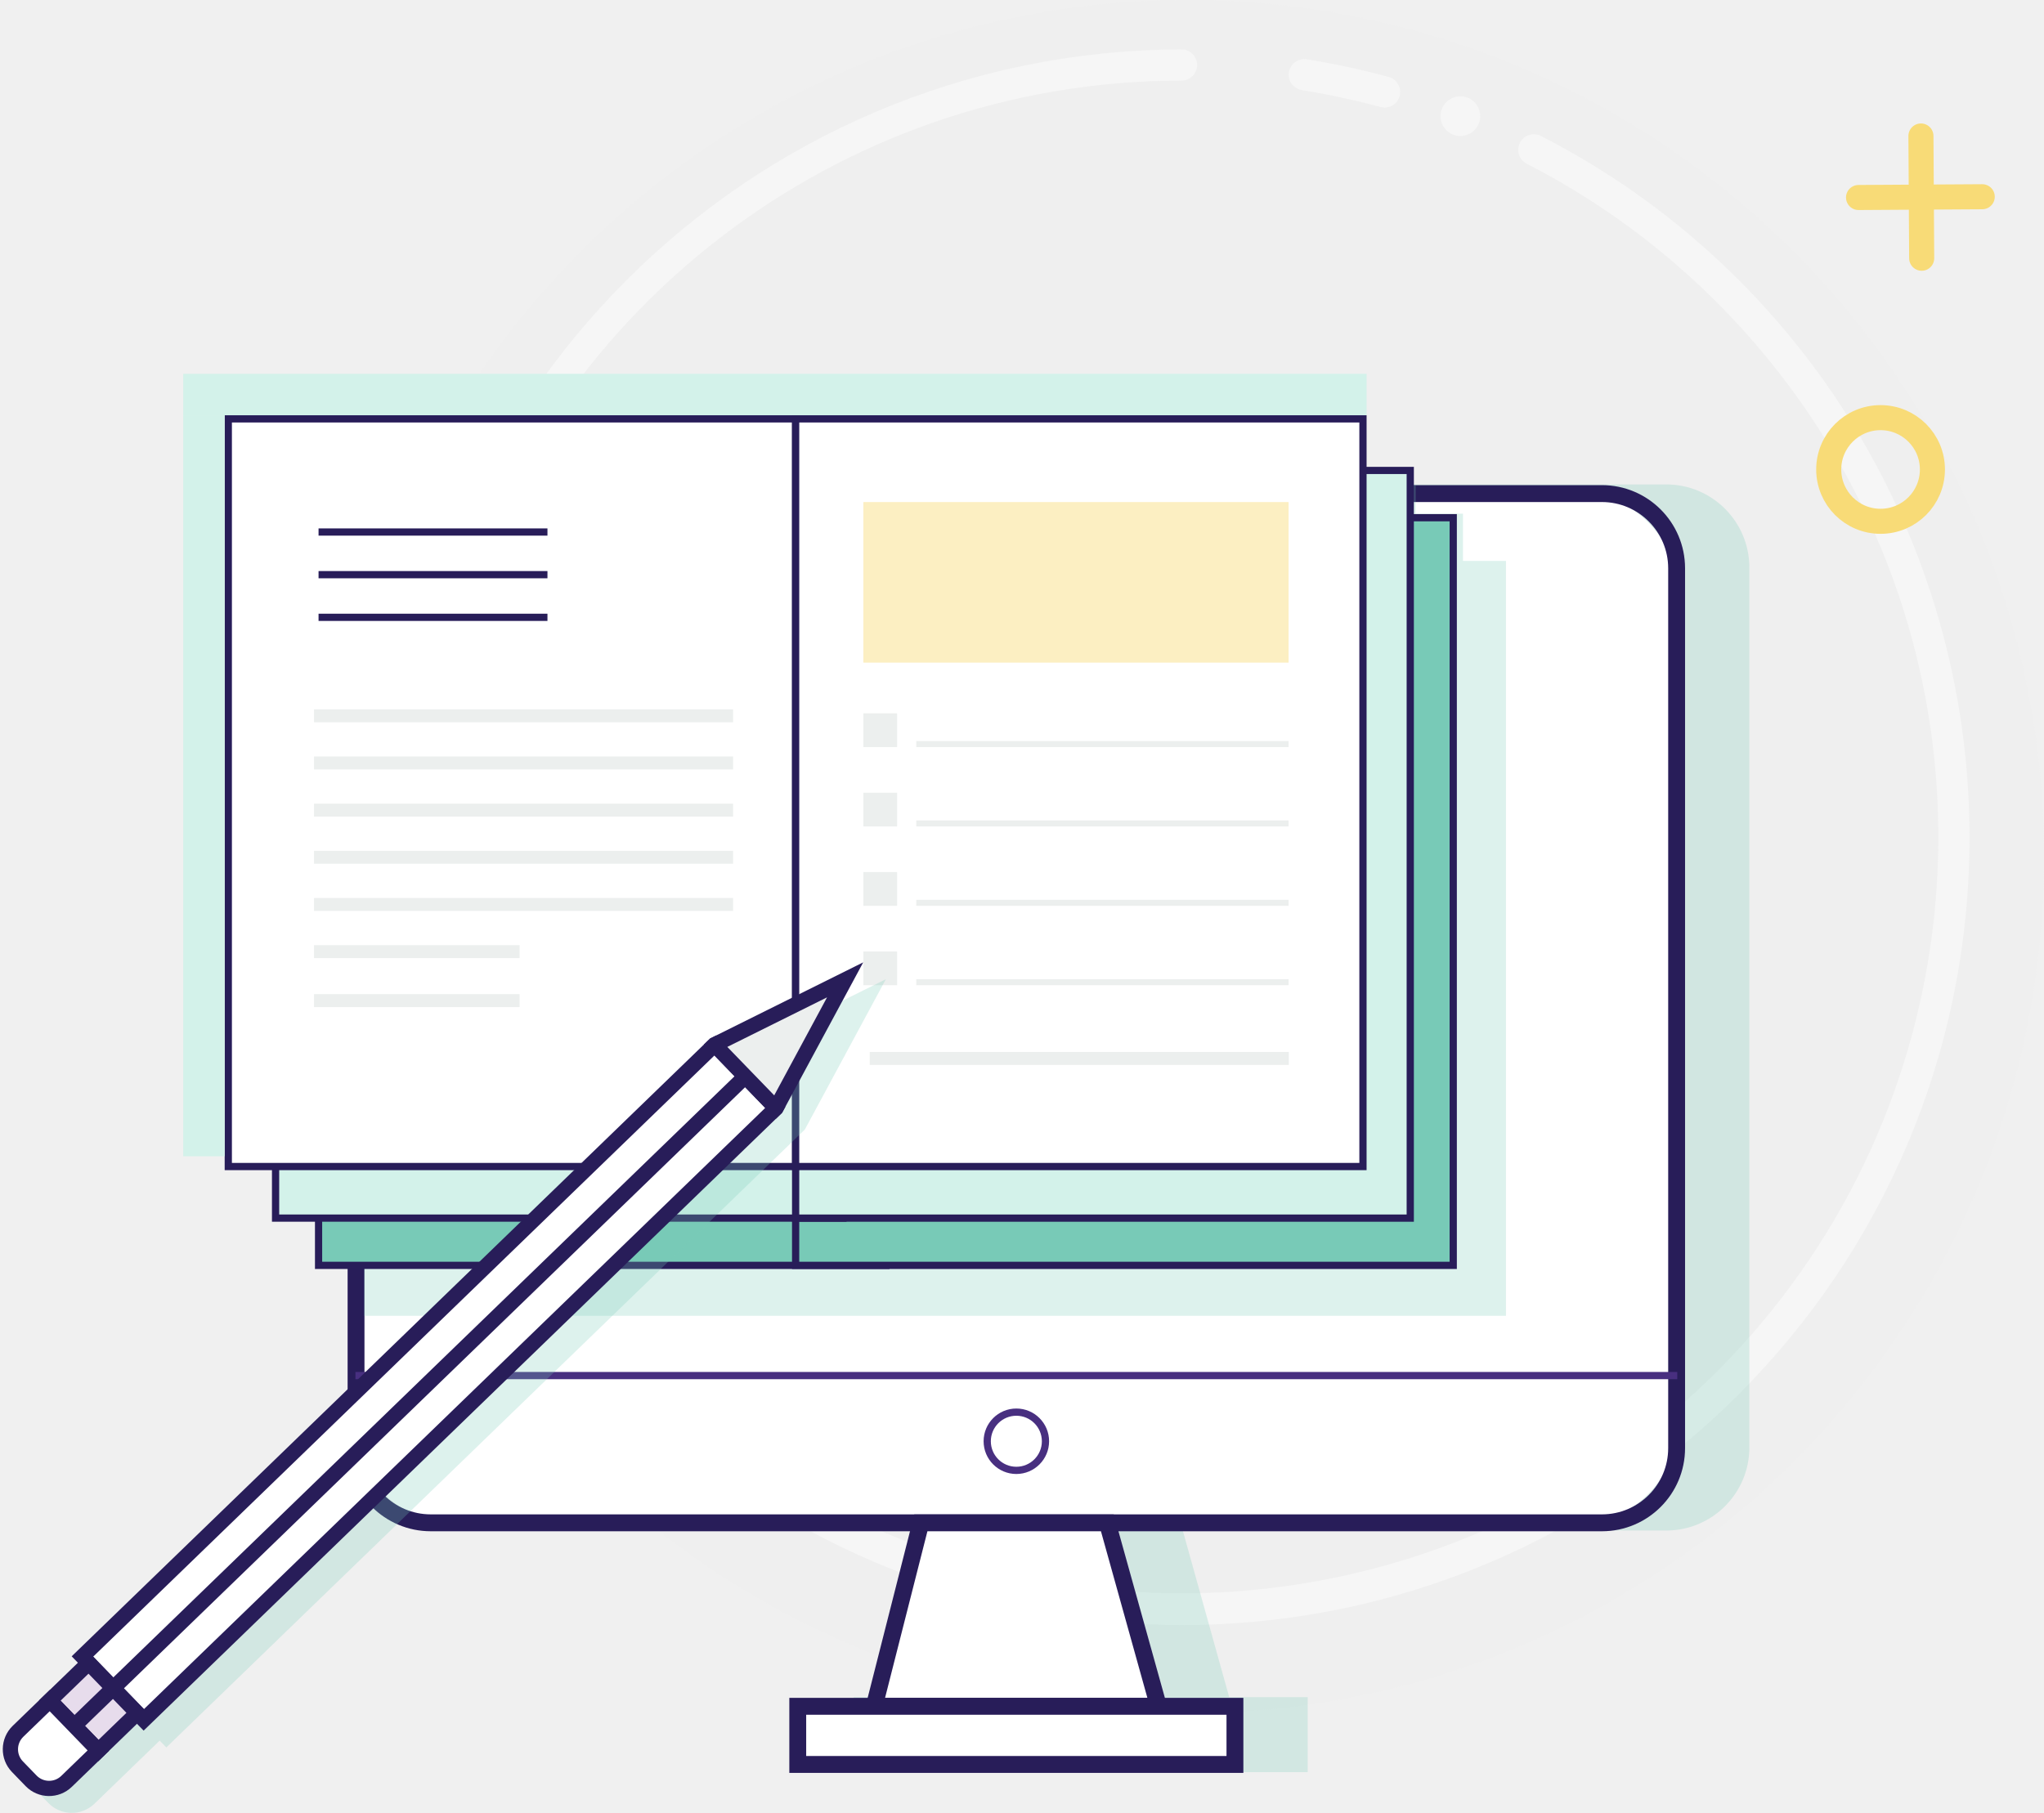
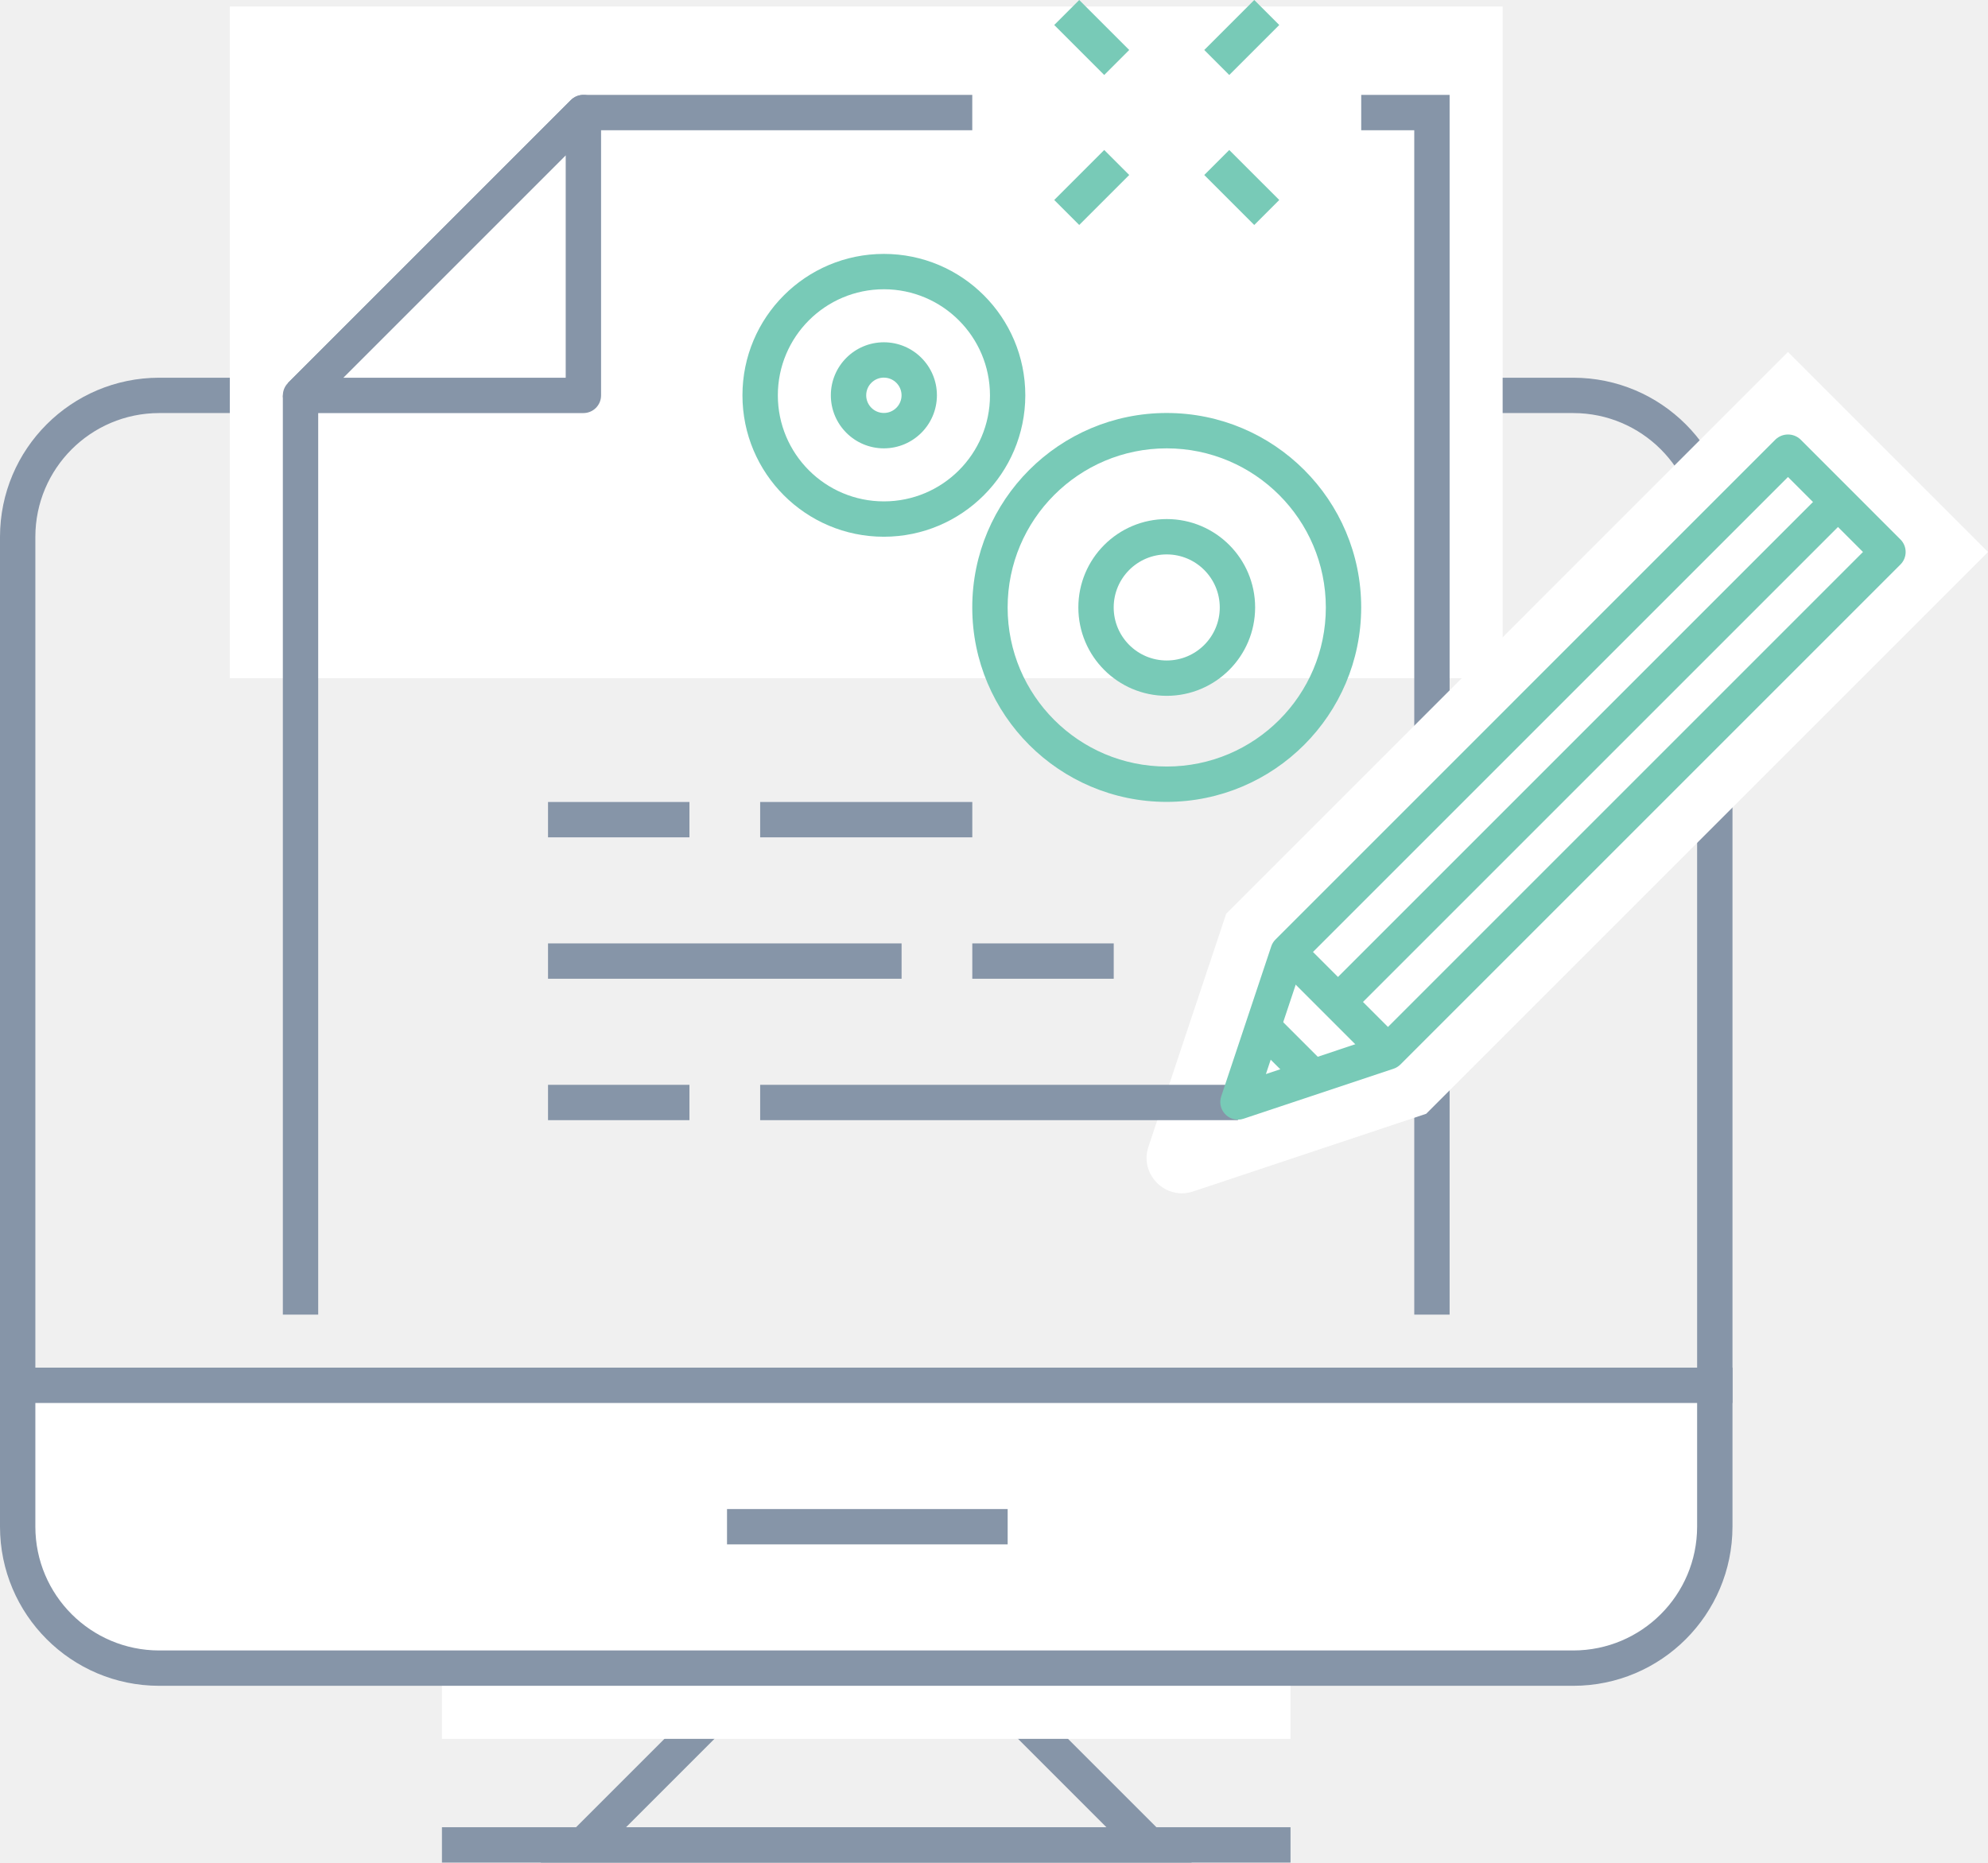
- <svg xmlns="http://www.w3.org/2000/svg" width="326.278" height="289.452" viewBox="0 0 326.278 289.452">
-   <g id="Group_330" data-name="Group 330" transform="translate(-436.999 -453)">
-     <g id="Group_296" data-name="Group 296" transform="translate(489.721 453)">
-       <circle id="Ellipse_58" data-name="Ellipse 58" cx="136.778" cy="136.778" r="136.778" transform="translate(0 0)" fill="#efefef" />
-       <g id="Group_295" data-name="Group 295" transform="translate(10.092 7.891)">
-         <g id="Group_294" data-name="Group 294">
-           <g id="Group_292" data-name="Group 292">
-             <g id="Group_290" data-name="Group 290" transform="translate(142.932 1.554)">
-               <path id="Path_393" data-name="Path 393" d="M668.876,590.176a2.48,2.48,0,0,1-.654-.088,120.608,120.608,0,0,0-12.521-2.694,2.489,2.489,0,1,1,.786-4.915,125.606,125.606,0,0,1,13.041,2.806,2.489,2.489,0,0,1-.651,4.891Z" transform="translate(-653.605 -582.446)" fill="#f6f6f6" />
-             </g>
-             <g id="Group_291" data-name="Group 291">
-               <path id="Path_394" data-name="Path 394" d="M592.667,831.989a125.787,125.787,0,0,1,0-251.573,2.489,2.489,0,0,1,0,4.978,120.765,120.765,0,1,0,102.6,56.992A121.261,121.261,0,0,0,647.8,598.679a2.489,2.489,0,1,1,2.275-4.427A125.778,125.778,0,0,1,718.453,706.2,125.787,125.787,0,0,1,592.667,831.989Z" transform="translate(-466.88 -580.416)" fill="#f6f6f6" />
-             </g>
+ <svg xmlns="http://www.w3.org/2000/svg" width="261.37" height="244.901" viewBox="0 0 261.37 244.901">
+   <g id="Group_1480" data-name="Group 1480" transform="translate(-231.758 -32.558)">
+     <g id="Group_1442" data-name="Group 1442" transform="translate(231.758 82.222)">
+       <path id="Path_1160" data-name="Path 1160" d="M459.534,178.048H231.758V64.16a20.941,20.941,0,0,1,20.918-20.918H438.615A20.944,20.944,0,0,1,459.534,64.16ZM236.406,173.4H454.885V64.16a16.294,16.294,0,0,0-16.27-16.27H252.676a16.291,16.291,0,0,0-16.27,16.27Z" transform="translate(-231.758 -43.242)" fill="#8695a8" />
+     </g>
+     <g id="Group_1457" data-name="Group 1457" transform="translate(261.971 33.415)">
+       <g id="Group_1443" data-name="Group 1443">
+         <rect id="Rectangle_917" data-name="Rectangle 917" width="167.345" height="88.321" fill="#fff" />
+       </g>
+       <g id="Group_1444" data-name="Group 1444" transform="translate(6.974 51.132)">
+         <rect id="Rectangle_918" data-name="Rectangle 918" width="4.648" height="120.863" fill="#8695a8" />
+       </g>
+       <g id="Group_1445" data-name="Group 1445" transform="translate(148.752 11.62)">
+         <path id="Path_1161" data-name="Path 1161" d="M281.879,195.617h-4.648V39.891h-6.973V35.242h11.621Z" transform="translate(-270.258 -35.242)" fill="#8695a8" />
+       </g>
+       <g id="Group_1454" data-name="Group 1454" transform="translate(41.837 104.592)">
+         <g id="Group_1448" data-name="Group 1448" transform="translate(0 18.594)">
+           <g id="Group_1446" data-name="Group 1446">
+             <rect id="Rectangle_919" data-name="Rectangle 919" width="46.485" height="4.648" fill="#8695a8" />
          </g>
-           <g id="Group_293" data-name="Group 293" transform="translate(167.133 7.488)">
-             <path id="Path_395" data-name="Path 395" d="M691.556,593.365a3.168,3.168,0,1,1-3.167-3.167A3.168,3.168,0,0,1,691.556,593.365Z" transform="translate(-685.221 -590.198)" fill="#f6f6f6" />
+           <g id="Group_1447" data-name="Group 1447" transform="translate(55.782)">
+             <rect id="Rectangle_920" data-name="Rectangle 920" width="18.594" height="4.648" fill="#8695a8" />
+           </g>
+         </g>
+         <g id="Group_1450" data-name="Group 1450" transform="translate(0 37.188)">
+           <g id="Group_1449" data-name="Group 1449">
+             <rect id="Rectangle_921" data-name="Rectangle 921" width="18.594" height="4.648" fill="#8695a8" />
+           </g>
+         </g>
+         <g id="Group_1453" data-name="Group 1453">
+           <g id="Group_1451" data-name="Group 1451" transform="translate(27.891)">
+             <rect id="Rectangle_922" data-name="Rectangle 922" width="27.891" height="4.648" fill="#8695a8" />
+           </g>
+           <g id="Group_1452" data-name="Group 1452">
+             <rect id="Rectangle_923" data-name="Rectangle 923" width="18.594" height="4.648" fill="#8695a8" />
          </g>
        </g>
      </g>
+       <g id="Group_1455" data-name="Group 1455" transform="translate(7.653 11.619)">
+         <path id="Path_1162" data-name="Path 1162" d="M243.19,76.4,239.9,73.113l37.188-37.188a2.325,2.325,0,0,1,1.645-.683h51.133V39.89H279.7Z" transform="translate(-239.904 -35.242)" fill="#8695a8" />
+       </g>
+       <g id="Group_1456" data-name="Group 1456" transform="translate(6.976 11.621)">
+         <path id="Path_1163" data-name="Path 1163" d="M279.269,77.077H242.081a2.323,2.323,0,0,1-1.645-3.965l37.188-37.188a2.324,2.324,0,0,1,3.97,1.641V74.753A2.322,2.322,0,0,1,279.269,77.077Zm-31.577-4.648h29.253V43.176Z" transform="translate(-239.758 -35.242)" fill="#8695a8" />
+       </g>
    </g>
-     <path id="Path_396" data-name="Path 396" d="M670.959,671.153H483.982a13.279,13.279,0,0,0-13.261,13.26V824.919a13.276,13.276,0,0,0,13.261,13.26h76.511l-6.759,26.6h-12.5v11.977h72.48V864.778H601.181l-7.412-26.6h77.19a13.273,13.273,0,0,0,13.256-13.26V684.413A13.276,13.276,0,0,0,670.959,671.153Z" transform="translate(32.032 -140.806)" fill="#78cab7" opacity="0.25" />
-     <rect id="Rectangle_866" data-name="Rectangle 866" width="210.8" height="164.333" rx="15.563" transform="translate(493.836 531.813)" fill="#fff" />
-     <path id="Path_397" data-name="Path 397" d="M657.546,671.3H470.569a13.279,13.279,0,0,0-13.26,13.26V825.071a13.276,13.276,0,0,0,13.26,13.26H657.546a13.272,13.272,0,0,0,13.256-13.26V684.565A13.275,13.275,0,0,0,657.546,671.3Zm10.563,153.766a10.577,10.577,0,0,1-10.563,10.568H470.569A10.581,10.581,0,0,1,460,825.071V684.565A10.583,10.583,0,0,1,470.569,674H657.546a10.58,10.58,0,0,1,10.563,10.567Z" transform="translate(35.178 -140.841)" fill="#281d59" />
-     <rect id="Rectangle_867" data-name="Rectangle 867" width="211" height="1.154" transform="translate(493.736 672.056)" fill="#482f80" />
-     <path id="Path_398" data-name="Path 398" d="M574.567,887.75l-7.443,29.291H612.5l-8.163-29.291Z" transform="translate(9.423 -191.604)" fill="#fff" />
-     <path id="Path_399" data-name="Path 399" d="M613.744,917.975H564.863l8.127-31.984h31.841Zm-45.419-2.693H610.2l-7.413-26.6h-27.7Z" transform="translate(9.953 -191.192)" fill="#281d59" />
-     <rect id="Rectangle_868" data-name="Rectangle 868" width="69.787" height="9.284" transform="translate(564.343 725.437)" fill="#fff" />
-     <path id="Path_400" data-name="Path 400" d="M621.9,936.234H549.422V924.257H621.9Zm-69.787-2.693h67.094V926.95H552.114Z" transform="translate(13.575 -200.166)" fill="#281d59" />
-     <path id="Path_401" data-name="Path 401" d="M595.163,874.358a5.227,5.227,0,1,1,5.227-5.227A5.233,5.233,0,0,1,595.163,874.358Zm0-9.3a4.073,4.073,0,1,0,4.073,4.073A4.078,4.078,0,0,0,595.163,865.058Z" transform="translate(4.073 -186.012)" fill="#482f80" />
-     <path id="Path_402" data-name="Path 402" d="M642.212,683.4V803.932H459.932v-7.548h-2.623V684.565a13.279,13.279,0,0,1,13.26-13.26H627.805v4.547h7.548V683.4Z" transform="translate(35.178 -140.841)" fill="#78cab7" opacity="0.25" />
-     <rect id="Rectangle_869" data-name="Rectangle 869" width="90.563" height="119.378" transform="translate(487.849 535.659)" fill="#78cab7" />
-     <path id="Path_403" data-name="Path 403" d="M542.213,797.871H450.5V677.339h91.717Zm-90.563-1.154h89.408V678.493H451.65Z" transform="translate(36.776 -142.257)" fill="#281d59" />
-     <rect id="Rectangle_870" data-name="Rectangle 870" width="104.97" height="119.378" transform="translate(564.003 535.659)" fill="#78cab7" />
-     <path id="Path_404" data-name="Path 404" d="M656.109,797.871H549.984V677.339H656.109Zm-104.97-1.154H654.954V678.493H551.138Z" transform="translate(13.443 -142.257)" fill="#281d59" />
-     <path id="Path_416" data-name="Path 416" d="M0,0H90.563V119.378H0Z" transform="translate(480.988 528.112)" fill="#d3f2ea" />
-     <path id="Path_405" data-name="Path 405" d="M533.25,788.011H441.533V667.479H533.25Zm-90.563-1.154H532.1V668.633H442.687Z" transform="translate(38.878 -139.944)" fill="#281d59" />
-     <rect id="Rectangle_872" data-name="Rectangle 872" width="98.11" height="119.378" transform="translate(564.003 528.112)" fill="#d3f2ea" />
-     <path id="Path_406" data-name="Path 406" d="M649.248,788.011H549.984V667.479h99.264Zm-98.109-1.154h96.955V668.633H551.138Z" transform="translate(13.443 -139.944)" fill="#281d59" />
-     <rect id="Rectangle_873" data-name="Rectangle 873" width="90.563" height="119.378" transform="translate(473.441 519.879)" fill="#fff" />
-     <path id="Path_407" data-name="Path 407" d="M523.391,777.256H431.674V656.724h91.717ZM432.828,776.1h89.408V657.878H432.828Z" transform="translate(41.19 -137.422)" fill="#281d59" />
-     <rect id="Rectangle_874" data-name="Rectangle 874" width="90.563" height="119.378" transform="translate(564.003 519.879)" fill="#fff" />
-     <path id="Path_408" data-name="Path 408" d="M641.7,777.256H549.984V656.724H641.7ZM551.138,776.1h89.408V657.878H551.138Z" transform="translate(13.443 -137.422)" fill="#281d59" />
-     <rect id="Rectangle_875" data-name="Rectangle 875" width="36.538" height="1.154" transform="translate(487.849 537.369)" fill="#281d59" />
-     <rect id="Rectangle_876" data-name="Rectangle 876" width="36.538" height="1.154" transform="translate(487.849 544.179)" fill="#281d59" />
-     <rect id="Rectangle_877" data-name="Rectangle 877" width="36.538" height="1.154" transform="translate(487.849 550.988)" fill="#281d59" />
-     <rect id="Rectangle_878" data-name="Rectangle 878" width="66.899" height="2.065" transform="translate(487.123 566.257)" fill="#ecefee" />
-     <rect id="Rectangle_879" data-name="Rectangle 879" width="66.899" height="2.065" transform="translate(487.123 573.788)" fill="#ecefee" />
-     <rect id="Rectangle_880" data-name="Rectangle 880" width="66.899" height="2.065" transform="translate(487.123 581.318)" fill="#ecefee" />
-     <rect id="Rectangle_881" data-name="Rectangle 881" width="66.899" height="2.065" transform="translate(487.123 588.848)" fill="#ecefee" />
-     <rect id="Rectangle_882" data-name="Rectangle 882" width="66.899" height="2.065" transform="translate(487.123 596.379)" fill="#ecefee" />
-     <rect id="Rectangle_883" data-name="Rectangle 883" width="66.899" height="2.065" transform="translate(575.835 620.964)" fill="#ecefee" />
-     <rect id="Rectangle_884" data-name="Rectangle 884" width="32.819" height="2.065" transform="translate(487.123 603.909)" fill="#ecefee" />
-     <rect id="Rectangle_885" data-name="Rectangle 885" width="32.819" height="2.065" transform="translate(487.123 611.731)" fill="#ecefee" />
-     <rect id="Rectangle_886" data-name="Rectangle 886" width="67.878" height="25.639" transform="translate(574.816 533.158)" fill="#f8db77" opacity="0.446" />
-     <rect id="Rectangle_887" data-name="Rectangle 887" width="5.386" height="5.386" transform="translate(574.816 566.894)" fill="#ecefee" />
-     <rect id="Rectangle_888" data-name="Rectangle 888" width="5.386" height="5.386" transform="translate(574.816 579.568)" fill="#ecefee" />
-     <rect id="Rectangle_889" data-name="Rectangle 889" width="5.386" height="5.386" transform="translate(574.816 592.243)" fill="#ecefee" />
-     <rect id="Rectangle_890" data-name="Rectangle 890" width="5.386" height="5.386" transform="translate(574.816 604.917)" fill="#ecefee" />
-     <rect id="Rectangle_891" data-name="Rectangle 891" width="59.435" height="0.962" transform="translate(583.259 571.318)" fill="#ecefee" />
-     <rect id="Rectangle_892" data-name="Rectangle 892" width="59.435" height="0.962" transform="translate(583.259 583.992)" fill="#ecefee" />
-     <rect id="Rectangle_893" data-name="Rectangle 893" width="59.435" height="0.962" transform="translate(583.259 596.667)" fill="#ecefee" />
-     <rect id="Rectangle_894" data-name="Rectangle 894" width="59.435" height="0.962" transform="translate(583.259 609.341)" fill="#ecefee" />
-     <path id="Path_409" data-name="Path 409" d="M504.009,786.018l-.964.482-101.92,98.649,1,1.028-6.2,6h0l-4.208,4.072a5.221,5.221,0,0,0-.12,7.373l2.18,2.252a5.22,5.22,0,0,0,7.373.12l5.953-5.763h0l4.454-4.31,1.058,1.093L514.53,798.366l.514-.948,12.433-23.07Z" transform="translate(50.934 -165.008)" fill="#78cab7" opacity="0.25" />
-     <rect id="Rectangle_895" data-name="Rectangle 895" width="14.083" height="140.445" transform="translate(459.953 727.604) rotate(-134.066)" fill="#fff" />
-     <path id="Path_410" data-name="Path 410" d="M513.173,798.432l.514-.948-11.035-11.4-.965.482-101.92,98.649,11.485,11.866ZM403.2,885.27l99.167-95.984,8.106,8.375-99.168,95.984Z" transform="translate(48.673 -167.76)" fill="#281d59" />
-     <rect id="Rectangle_896" data-name="Rectangle 896" width="8.627" height="11.133" transform="matrix(0.719, -0.695, 0.695, 0.719, 444.954, 724.511)" fill="#e7dcec" />
-     <path id="Path_411" data-name="Path 411" d="M392.968,922.413l7.945-7.69,9.432,9.745-7.945,7.69Zm7.889-4.254-4.453,4.31,6.053,6.253,4.454-4.31Z" transform="translate(50.268 -197.93)" fill="#281d59" />
-     <rect id="Rectangle_897" data-name="Rectangle 897" width="149.072" height="2.43" transform="translate(448.012 727.672) rotate(-44.066)" fill="#281d59" />
-     <path id="Rectangle_898" data-name="Rectangle 898" d="M4.86,0H6.273a4.86,4.86,0,0,1,4.86,4.86v6.21a0,0,0,0,1,0,0H0a0,0,0,0,1,0,0V4.86A4.86,4.86,0,0,1,4.86,0Z" transform="matrix(-0.695, -0.719, 0.719, -0.695, 444.742, 740.209)" fill="#fff" />
-     <path id="Path_412" data-name="Path 412" d="M386.985,928.324l5.953-5.762,9.433,9.745-5.954,5.762a5.219,5.219,0,0,1-7.372-.12l-2.18-2.252A5.22,5.22,0,0,1,386.985,928.324Zm5.9-2.326-4.207,4.072a2.787,2.787,0,0,0-.064,3.937l2.18,2.252a2.787,2.787,0,0,0,3.937.064l4.207-4.072Z" transform="translate(52.043 -199.769)" fill="#281d59" />
-     <path id="Path_413" data-name="Path 413" d="M543.643,794.968l11.036-20.481-20.83,10.362Z" transform="translate(17.227 -165.041)" fill="#ecefee" />
-     <path id="Path_414" data-name="Path 414" d="M544.091,794.856l.514-.948,12.434-23.07L533.57,782.508l-.965.482-1.007.974,11.485,11.866Zm-1.261-2.781-7.486-7.734,15.921-7.914Z" transform="translate(17.755 -164.185)" fill="#281d59" />
-     <path id="Path_415" data-name="Path 415" d="M0,0H6.616V118.312H0Z" transform="translate(466.248 519.302)" fill="#d3f2ea" />
-     <rect id="Rectangle_900" data-name="Rectangle 900" width="6.616" height="188.895" transform="translate(655.144 512.686) rotate(90)" fill="#d3f2ea" />
-     <g id="Group_329" data-name="Group 329" transform="translate(733.672 474.711)">
-       <line id="Line_230" data-name="Line 230" x2="0.119" y2="19.52" transform="translate(9.961)" fill="none" stroke="#f8db77" stroke-linecap="round" stroke-miterlimit="10" stroke-width="4" />
-       <line id="Line_231" data-name="Line 231" y1="0.121" x2="19.746" transform="translate(0 9.701)" fill="none" stroke="#f8db77" stroke-linecap="round" stroke-miterlimit="10" stroke-width="4" />
+     <g id="Group_1458" data-name="Group 1458" transform="translate(302.847 254.216)">
+       <path id="Path_1164" data-name="Path 1164" d="M332.648,103.484h-85.6l23.242-23.242h39.112Zm-74.376-4.648h63.154L307.481,84.89H272.218Z" transform="translate(-247.051 -80.242)" fill="#8695a8" />
    </g>
-     <circle id="Ellipse_59" data-name="Ellipse 59" cx="8.276" cy="8.276" r="8.276" transform="translate(728.913 519.683)" fill="none" stroke="#f8db77" stroke-miterlimit="10" stroke-width="4" />
+     <g id="Group_1459" data-name="Group 1459" transform="translate(289.863 272.811)">
+       <rect id="Rectangle_924" data-name="Rectangle 924" width="111.564" height="4.648" fill="#8695a8" />
+     </g>
+     <g id="Group_1460" data-name="Group 1460" transform="translate(289.862 242.596)">
+       <rect id="Rectangle_925" data-name="Rectangle 925" width="111.564" height="18.594" fill="#fff" />
+     </g>
+     <g id="Group_1461" data-name="Group 1461" transform="translate(231.758 212.38)">
+       <path id="Path_1165" data-name="Path 1165" d="M232.258,71.742V90.336a18.589,18.589,0,0,0,18.594,18.594H436.791a18.592,18.592,0,0,0,18.594-18.594V71.742Z" transform="translate(-229.934 -69.418)" fill="#fff" />
+       <path id="Path_1166" data-name="Path 1166" d="M438.615,113.078H252.676A20.938,20.938,0,0,1,231.758,92.16V71.242H459.534V92.16A20.941,20.941,0,0,1,438.615,113.078ZM236.406,75.89V92.16a16.288,16.288,0,0,0,16.27,16.27H438.615a16.291,16.291,0,0,0,16.27-16.27V75.89Z" transform="translate(-231.758 -71.242)" fill="#8695a8" />
+     </g>
+     <g id="Group_1462" data-name="Group 1462" transform="translate(327.342 230.974)">
+       <rect id="Rectangle_926" data-name="Rectangle 926" width="36.897" height="4.648" fill="#8695a8" />
+     </g>
+     <g id="Group_1472" data-name="Group 1472" transform="translate(329.371 32.558)">
+       <g id="Group_1463" data-name="Group 1463" transform="translate(30.215 54.303)">
+         <path id="Path_1167" data-name="Path 1167" d="M284.824,95.373A25.567,25.567,0,1,1,310.39,69.807,25.6,25.6,0,0,1,284.824,95.373Zm0-46.485a20.918,20.918,0,1,0,20.918,20.918A20.938,20.938,0,0,0,284.824,48.888Z" transform="translate(-259.257 -44.24)" fill="#78cab7" />
+       </g>
+       <g id="Group_1464" data-name="Group 1464" transform="translate(0 33.385)">
+         <path id="Path_1168" data-name="Path 1168" d="M271.351,76.928a18.594,18.594,0,1,1,18.594-18.594A18.616,18.616,0,0,1,271.351,76.928Zm0-32.539A13.945,13.945,0,1,0,285.3,58.334,13.959,13.959,0,0,0,271.351,44.388Z" transform="translate(-252.757 -39.74)" fill="#78cab7" />
+       </g>
+       <g id="Group_1469" data-name="Group 1469" transform="translate(40.991)">
+         <g id="Group_1465" data-name="Group 1465" transform="translate(0 0)">
+           <rect id="Rectangle_927" data-name="Rectangle 927" width="4.648" height="9.296" transform="translate(0 3.287) rotate(-45)" fill="#78cab7" />
+         </g>
+         <g id="Group_1466" data-name="Group 1466" transform="translate(19.724 19.722)">
+           <rect id="Rectangle_928" data-name="Rectangle 928" width="4.648" height="9.296" transform="translate(0 3.287) rotate(-45)" fill="#78cab7" />
+         </g>
+         <g id="Group_1467" data-name="Group 1467" transform="translate(19.724)">
+           <rect id="Rectangle_929" data-name="Rectangle 929" width="9.296" height="4.648" transform="translate(0 6.573) rotate(-45)" fill="#78cab7" />
+         </g>
+         <g id="Group_1468" data-name="Group 1468" transform="translate(0 19.722)">
+           <rect id="Rectangle_930" data-name="Rectangle 930" width="9.296" height="4.648" transform="translate(0 6.573) rotate(-45)" fill="#78cab7" />
+         </g>
+       </g>
+       <g id="Group_1470" data-name="Group 1470" transform="translate(44.161 68.249)">
+         <path id="Path_1169" data-name="Path 1169" d="M273.878,70.482A11.621,11.621,0,1,1,285.5,58.861,11.634,11.634,0,0,1,273.878,70.482Zm0-18.594a6.973,6.973,0,1,0,6.973,6.973A6.981,6.981,0,0,0,273.878,51.888Z" transform="translate(-262.257 -47.24)" fill="#78cab7" />
+       </g>
+       <g id="Group_1471" data-name="Group 1471" transform="translate(11.621 45.006)">
+         <path id="Path_1170" data-name="Path 1170" d="M262.23,56.185a6.973,6.973,0,1,1,6.973-6.973A6.981,6.981,0,0,1,262.23,56.185Zm0-9.3a2.324,2.324,0,1,0,2.324,2.324A2.325,2.325,0,0,0,262.23,46.888Z" transform="translate(-255.257 -42.24)" fill="#78cab7" />
+       </g>
+     </g>
+     <g id="Group_1479" data-name="Group 1479" transform="translate(331.699 78.838)">
+       <g id="Group_1473" data-name="Group 1473" transform="translate(50.805)">
+         <path id="Path_1171" data-name="Path 1171" d="M268.8,153.139a4.659,4.659,0,0,1-3.747-1.971,4.523,4.523,0,0,1-.614-4.165l10.208-30.62,73.865-73.869,26.3,26.3-73.864,73.864-30.624,10.208A4.844,4.844,0,0,1,268.8,153.139Z" transform="translate(-264.187 -42.514)" fill="#fff" />
+       </g>
+       <g id="Group_1474" data-name="Group 1474" transform="translate(0 96.357)">
+         <rect id="Rectangle_931" data-name="Rectangle 931" width="62.818" height="4.648" fill="#8695a8" />
+       </g>
+       <g id="Group_1475" data-name="Group 1475" transform="translate(60.493 10.854)">
+         <path id="Path_1172" data-name="Path 1172" d="M268.594,134.932a2.323,2.323,0,0,1-2.2-3.059l6.578-19.723a2.277,2.277,0,0,1,.562-.906L339.27,45.5a2.388,2.388,0,0,1,3.287,0L355.7,58.65a2.326,2.326,0,0,1,0,3.286l-65.739,65.739a2.365,2.365,0,0,1-.906.562l-19.724,6.573A2.259,2.259,0,0,1,268.594,134.932Zm8.609-20.793-4.932,14.8L287.063,124,350.77,60.291l-9.859-9.859Z" transform="translate(-266.271 -44.849)" fill="#78cab7" />
+       </g>
+       <g id="Group_1476" data-name="Group 1476" transform="translate(67.753 77.248)">
+         <rect id="Rectangle_932" data-name="Rectangle 932" width="4.648" height="18.592" transform="translate(0 3.287) rotate(-45)" fill="#78cab7" />
+       </g>
+       <g id="Group_1477" data-name="Group 1477" transform="translate(74.325 18.082)">
+         <rect id="Rectangle_933" data-name="Rectangle 933" width="92.968" height="4.648" transform="translate(0 65.738) rotate(-45)" fill="#78cab7" />
+       </g>
+       <g id="Group_1478" data-name="Group 1478" transform="translate(64.462 87.107)">
+         <rect id="Rectangle_934" data-name="Rectangle 934" width="4.648" height="9.299" transform="translate(0 3.288) rotate(-45.02)" fill="#78cab7" />
+       </g>
+     </g>
  </g>
</svg>
